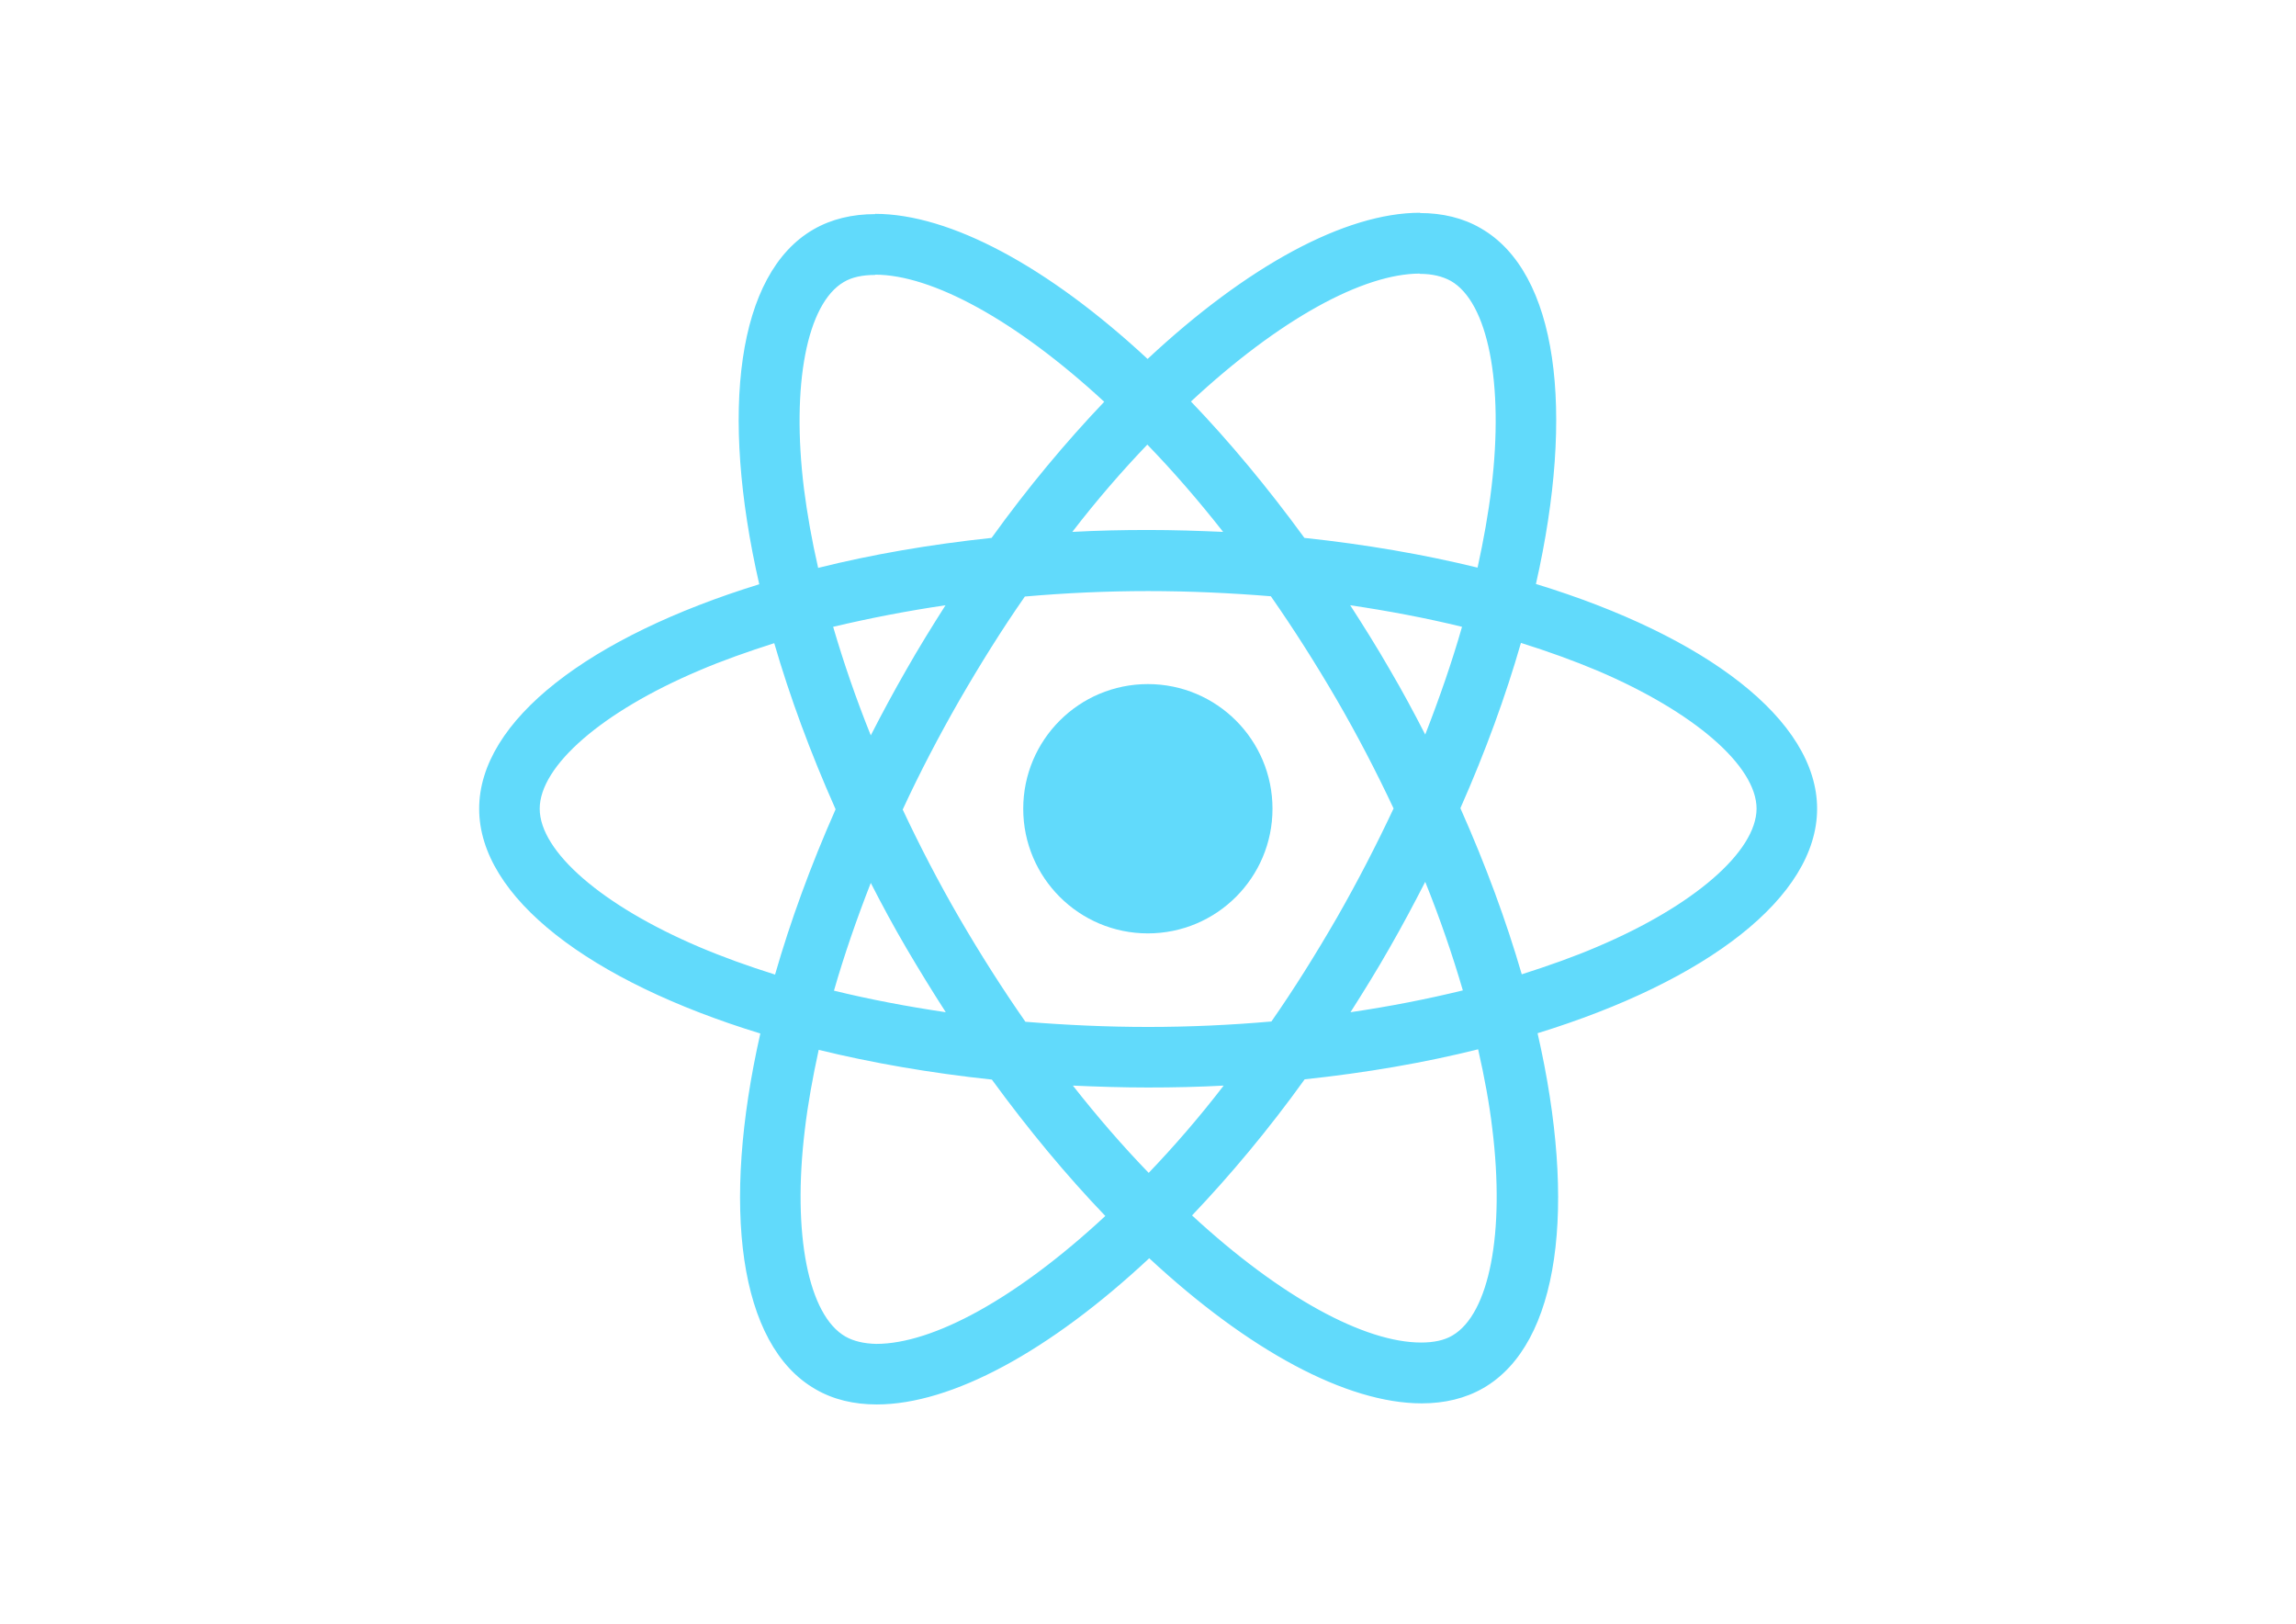
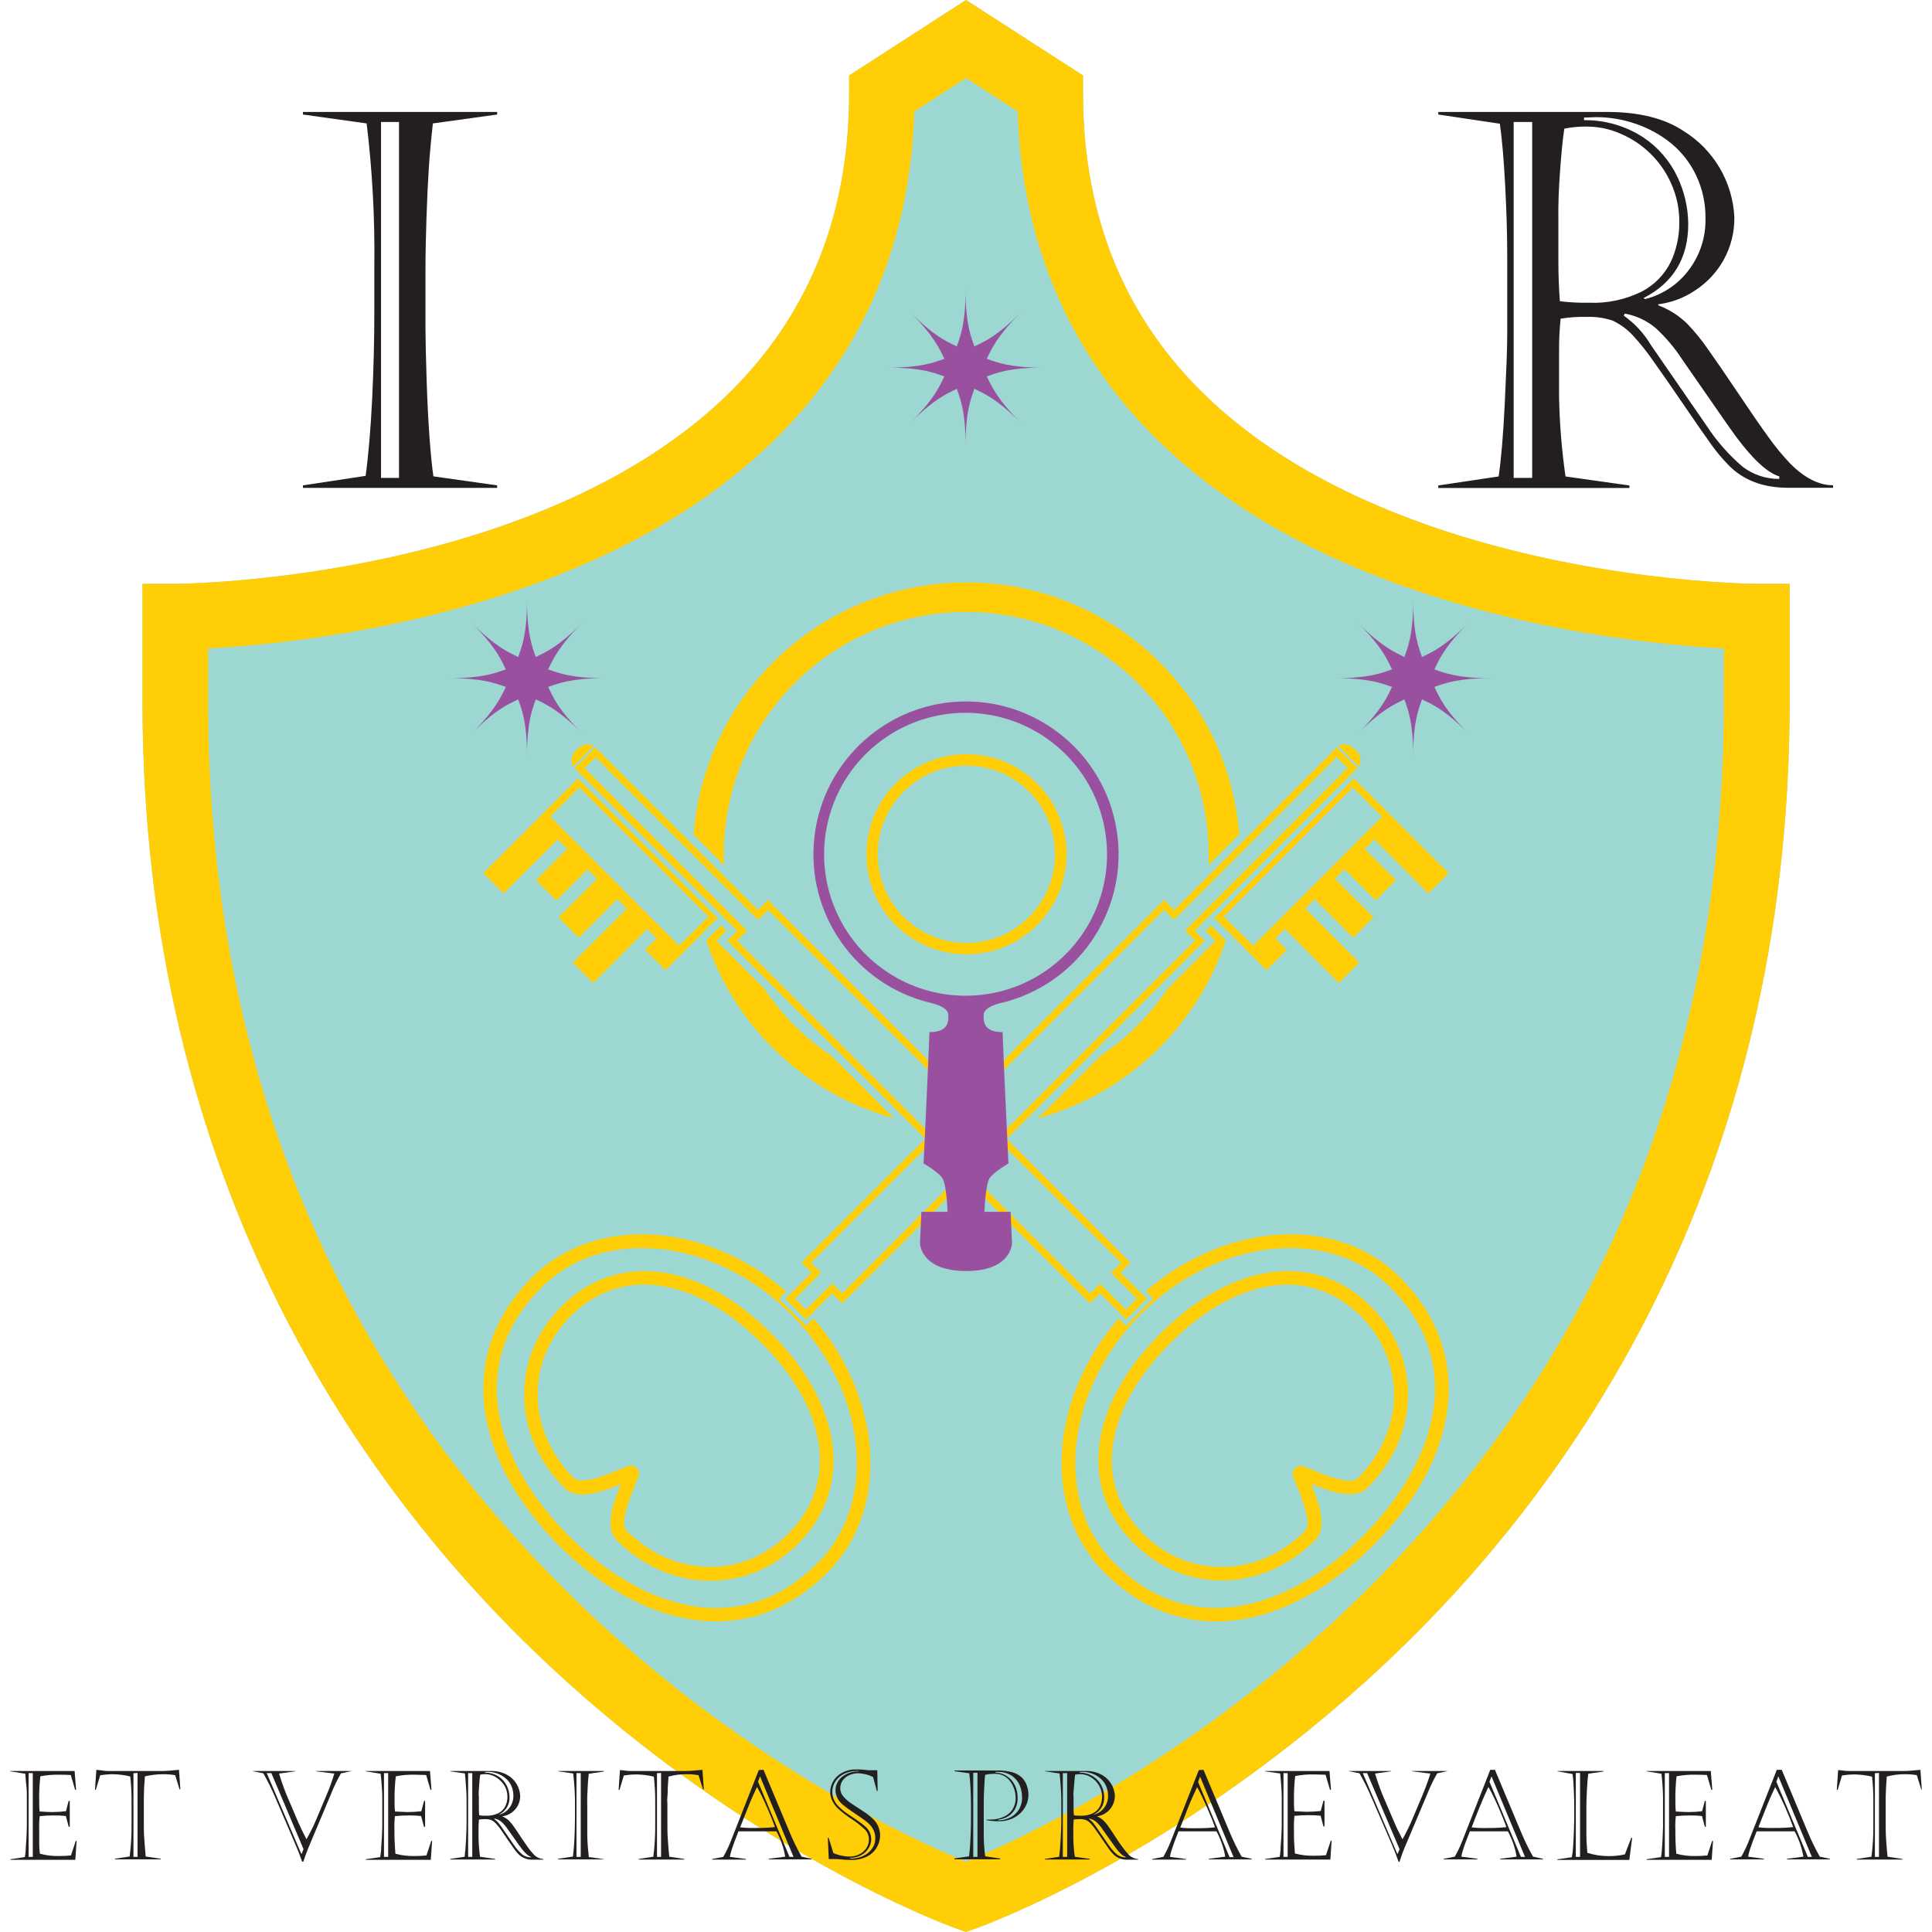
- <svg xmlns="http://www.w3.org/2000/svg" viewBox="0 0 841.9 595.3">
-   <g fill="#61DAFB">
-     <path d="M666.3 296.5c0-32.5-40.7-63.3-103.1-82.4 14.4-63.6 8-114.2-20.2-130.4-6.5-3.8-14.1-5.6-22.4-5.6v22.3c4.6 0 8.3.9 11.4 2.6 13.6 7.8 19.5 37.5 14.9 75.7-1.1 9.4-2.9 19.3-5.1 29.4-19.6-4.8-41-8.5-63.5-10.9-13.5-18.5-27.5-35.3-41.6-50 32.6-30.3 63.2-46.9 84-46.9V78c-27.5 0-63.5 19.6-99.9 53.6-36.4-33.8-72.4-53.2-99.9-53.2v22.3c20.7 0 51.4 16.5 84 46.6-14 14.7-28 31.4-41.3 49.9-22.6 2.4-44 6.1-63.6 11-2.3-10-4-19.7-5.2-29-4.7-38.2 1.1-67.9 14.6-75.8 3-1.8 6.9-2.6 11.5-2.6V78.5c-8.4 0-16 1.8-22.6 5.6-28.1 16.2-34.4 66.7-19.9 130.1-62.2 19.2-102.7 49.9-102.7 82.3 0 32.5 40.7 63.3 103.1 82.4-14.4 63.6-8 114.2 20.2 130.4 6.5 3.8 14.1 5.6 22.5 5.6 27.5 0 63.5-19.6 99.9-53.6 36.4 33.8 72.4 53.2 99.9 53.2 8.4 0 16-1.8 22.6-5.6 28.1-16.2 34.4-66.7 19.9-130.1 62-19.1 102.5-49.9 102.5-82.3zm-130.2-66.7c-3.7 12.9-8.3 26.2-13.5 39.5-4.1-8-8.4-16-13.1-24-4.6-8-9.5-15.8-14.4-23.4 14.2 2.1 27.9 4.7 41 7.9zm-45.8 106.5c-7.8 13.5-15.8 26.3-24.1 38.2-14.9 1.3-30 2-45.2 2-15.1 0-30.2-.7-45-1.9-8.3-11.9-16.4-24.6-24.2-38-7.6-13.1-14.5-26.4-20.8-39.8 6.2-13.4 13.2-26.8 20.7-39.9 7.8-13.5 15.8-26.3 24.1-38.2 14.9-1.3 30-2 45.2-2 15.1 0 30.2.7 45 1.9 8.3 11.9 16.4 24.6 24.2 38 7.6 13.1 14.5 26.4 20.8 39.8-6.3 13.4-13.2 26.8-20.7 39.9zm32.3-13c5.4 13.4 10 26.8 13.8 39.8-13.1 3.2-26.9 5.9-41.2 8 4.9-7.7 9.8-15.6 14.4-23.7 4.6-8 8.9-16.1 13-24.1zM421.2 430c-9.3-9.6-18.6-20.3-27.8-32 9 .4 18.2.7 27.5.7 9.4 0 18.7-.2 27.8-.7-9 11.7-18.3 22.4-27.5 32zm-74.4-58.9c-14.2-2.1-27.9-4.7-41-7.9 3.7-12.9 8.3-26.2 13.5-39.5 4.1 8 8.4 16 13.1 24 4.7 8 9.5 15.8 14.4 23.4zM420.7 163c9.3 9.6 18.6 20.3 27.8 32-9-.4-18.2-.7-27.5-.7-9.4 0-18.7.2-27.8.7 9-11.7 18.3-22.4 27.5-32zm-74 58.9c-4.9 7.7-9.8 15.6-14.4 23.7-4.6 8-8.9 16-13 24-5.4-13.4-10-26.8-13.8-39.8 13.1-3.1 26.9-5.8 41.2-7.9zm-90.5 125.2c-35.4-15.1-58.3-34.9-58.3-50.6 0-15.7 22.9-35.6 58.3-50.6 8.6-3.7 18-7 27.7-10.1 5.7 19.6 13.2 40 22.5 60.9-9.2 20.8-16.6 41.1-22.2 60.6-9.9-3.1-19.3-6.5-28-10.2zM310 490c-13.6-7.8-19.5-37.5-14.9-75.7 1.1-9.4 2.9-19.3 5.1-29.4 19.6 4.8 41 8.5 63.5 10.9 13.5 18.5 27.5 35.3 41.6 50-32.6 30.3-63.2 46.9-84 46.9-4.5-.1-8.3-1-11.3-2.7zm237.2-76.2c4.7 38.2-1.1 67.9-14.6 75.8-3 1.8-6.9 2.6-11.5 2.6-20.7 0-51.4-16.5-84-46.6 14-14.7 28-31.4 41.3-49.9 22.6-2.4 44-6.1 63.6-11 2.3 10.1 4.1 19.8 5.2 29.1zm38.5-66.7c-8.6 3.7-18 7-27.7 10.1-5.7-19.6-13.2-40-22.5-60.9 9.2-20.8 16.6-41.1 22.2-60.6 9.9 3.1 19.3 6.5 28.1 10.2 35.4 15.1 58.3 34.9 58.3 50.6-.1 15.7-23 35.6-58.4 50.6zM320.8 78.4z" />
-     <circle cx="420.9" cy="296.5" r="45.7" />
-     <path d="M520.5 78.1z" />
+ <svg xmlns="http://www.w3.org/2000/svg" id="Emblem" viewBox="0 0 360 360">
+   <defs>
+     <style>.cls-1{fill:#9cd7d1;}.cls-2{fill:#ffce07;}.cls-3{fill:#99519f;}.cls-4{fill:#231f20;}</style>
+   </defs>
+   <g id="Shield_Background" data-name="Shield Background">
+     <path class="cls-1" d="M180,360l-2.07-.75c-1.56-.56-38.45-14.11-75.78-49.07-34.49-32.31-75.6-89.69-75.6-179.58V108.79h6.11c.32,0,32.46-.17,64-11.91,40.85-15.22,61.56-42,61.56-79.49V14.06L180,0l21.81,14.06v3.33c0,37.53,20.71,64.27,61.56,79.49,31.51,11.74,63.65,11.91,64,11.91h6.11v21.8c0,89.89-41.11,147.27-75.6,179.58-37.33,35-74.22,48.51-75.78,49.07Z" />
+   </g>
+   <g id="Shield">
+     <path class="cls-2" d="M180,360l-2.07-.75c-1.56-.56-38.45-14.11-75.78-49.07-34.49-32.31-75.6-89.69-75.6-179.58V108.79h6.11c.32,0,32.46-.17,64-11.91,40.85-15.22,61.56-42,61.56-79.49V14.06L180,0l21.81,14.06v3.33c0,37.53,20.71,64.27,61.56,79.49,31.51,11.74,63.65,11.91,64,11.91h6.11v21.8c0,89.89-41.11,147.27-75.6,179.58-37.33,35-74.22,48.51-75.78,49.07ZM38.78,120.82v9.78c0,68.47,24,125.77,71.37,170.31,30.62,28.81,61.66,42.67,69.85,46,8.18-3.35,39.22-17.21,69.85-46,47.36-44.54,71.37-101.84,71.37-170.31v-9.78c-11.27-.59-36.39-2.95-61.83-12.37C214.93,92,190.88,61.7,189.63,20.76L180,14.55l-9.63,6.21c-1.25,40.94-25.3,71.22-69.76,87.69C75.17,117.87,50.05,120.23,38.78,120.82Z" />
+   </g>
+   <g id="Stars">
+     <path class="cls-3" d="M183.87,70.14c2-.7,4.3-1.64,10.52-1.64-6.22,0-8.52-.94-10.52-1.64.93-1.9,1.89-4.19,6.29-8.59-4.4,4.4-6.69,5.36-8.6,6.28-.7-2-1.64-4.3-1.64-10.52,0,6.22-.94,8.52-1.63,10.52-1.91-.92-4.2-1.88-8.6-6.28,4.4,4.4,5.36,6.69,6.28,8.59-2,.7-4.3,1.64-10.52,1.64,6.22,0,8.52.94,10.52,1.64-.92,1.9-1.88,4.19-6.28,8.59,4.4-4.4,6.69-5.36,8.6-6.28.69,2,1.63,4.3,1.63,10.52,0-6.22.94-8.52,1.64-10.52,1.91.92,4.2,1.88,8.6,6.28C185.76,74.33,184.8,72,183.87,70.14Zm-6.1-3.8Zm0,4.32Z" />
+     <path class="cls-3" d="M102.14,128c2-.69,4.31-1.63,10.53-1.63-6.22,0-8.52-.94-10.53-1.64.93-1.91,1.89-4.2,6.29-8.6-4.4,4.4-6.69,5.36-8.6,6.29-.69-2-1.63-4.3-1.63-10.52,0,6.22-.94,8.52-1.64,10.52-1.91-.93-4.2-1.89-8.6-6.29,4.4,4.4,5.36,6.69,6.29,8.6-2,.7-4.3,1.64-10.53,1.64,6.23,0,8.53.94,10.53,1.63-.93,1.91-1.89,4.2-6.29,8.6,4.4-4.4,6.69-5.36,8.6-6.28.7,2,1.64,4.3,1.64,10.52,0-6.22.94-8.52,1.63-10.52,1.91.92,4.2,1.88,8.6,6.28C104,132.22,103.07,129.93,102.14,128ZM96,124.23Zm0,4.31Z" />
+     <path class="cls-3" d="M267.28,128c2-.69,4.3-1.63,10.52-1.63-6.22,0-8.52-.94-10.52-1.64.92-1.91,1.88-4.2,6.28-8.6-4.4,4.4-6.69,5.36-8.59,6.29-.7-2-1.64-4.3-1.64-10.52,0,6.22-.94,8.52-1.64,10.52-1.9-.93-4.19-1.89-8.59-6.29,4.4,4.4,5.36,6.69,6.28,8.6-2,.7-4.3,1.64-10.52,1.64,6.22,0,8.52.94,10.52,1.63-.92,1.91-1.88,4.2-6.28,8.6,4.4-4.4,6.69-5.36,8.59-6.28.7,2,1.64,4.3,1.64,10.52,0-6.22.94-8.52,1.64-10.52,1.9.92,4.19,1.88,8.59,6.28C269.16,132.22,268.2,129.93,267.28,128Zm-6.11-3.79Zm0,4.31Z" />
+   </g>
+   <g id="Keys">
+     <g id="Full_Key" data-name="Full Key">
+       <path class="cls-2" d="M115,287.09c9.8,9.74,24.3,10,33.73.55,10.36-10.37,8.38-25.74-5-39.16s-28.79-15.41-39.15-5c-9.43,9.44-9.2,23.94.55,33.73,2.34,2.37,6.44,1,10.58-.65C114,280.65,112.67,284.74,115,287.09Zm1.8-1.81c-1.55-1.55.85-6.84,2.16-10.13a1.47,1.47,0,0,0-.33-1.62,1.48,1.48,0,0,0-1.61-.33c-3.3,1.32-8.59,3.72-10.13,2.16-8.78-8.82-8.92-21.75-.56-30.12,9.52-9.52,23.28-7.23,35.55,5s14.56,26,5,35.54C138.59,294.2,125.66,294.05,116.83,285.28Z" />
+       <path class="cls-2" d="M146.34,242l3.85,3.86,4.86-4.86,1.86,1.86,67.57-67.57-1.86-1.86,30.3-30.3-3.85-3.86-30.3,30.3-1.86-1.86-67.57,67.57,1.86,1.86Zm1.8,0,4.86-4.86-1.86-1.86,65.77-65.76,1.86,1.86,30.3-30.3,2.05,2-30.3,30.3,1.86,1.86-65.77,65.76-1.86-1.86-4.86,4.86Z" />
+       <path class="cls-2" d="M104.19,288c15.19,15.19,35,20,50,5,11.71-11.71,10.35-32.3-2.62-47.36l-1.37,1.37L145.13,242l1.37-1.37c-15.05-13-35.64-14.33-47.36-2.61C84.18,253,89,272.81,104.19,288Zm1.8-1.81c-12.43-12.43-20.28-31.14-5-46.38,11.39-11.39,32.2-9.13,46.38,5.05s16.44,35,5,46.38C137.13,306.48,118.42,298.63,106,286.2Z" />
+       <path class="cls-2" d="M226.27,171.07l7.58,7.57,2.14,2.14,3.79-3.78-2.14-2.14,1.77-1.78,10.07,10.08,3.79-3.79L243.2,169.3l1.77-1.77,7.18,7.18,3.79-3.79-7.19-7.18,1.77-1.77,5.81,5.81,3.79-3.79-5.81-5.81,1.77-1.77,10.08,10.07,3.78-3.79-10.07-10.07-7.57-7.57Zm1.77-.27,24.05-24.06,5.43,5.43-24,24.05Z" />
+       <path class="cls-2" d="M252.52,139.68c-1.69-1.69-3.18-.68-3.18-.68l3.85,3.86A2.5,2.5,0,0,0,252.52,139.68Z" />
+     </g>
+     <g id="Full_Key-2" data-name="Full Key">
+       <path class="cls-2" d="M244.31,276.51c4.14,1.66,8.24,3,10.58.65,9.75-9.79,10-24.29.55-33.73-10.36-10.36-25.73-8.38-39.15,5s-15.41,28.79-5,39.16c9.43,9.43,23.93,9.19,33.73-.55C247.33,284.74,246,280.65,244.31,276.51Zm-31.26,9.32c-9.52-9.52-7.23-23.27,5-35.54s26-14.57,35.55-5c8.36,8.37,8.22,21.3-.56,30.12-1.54,1.56-6.83-.84-10.13-2.16a1.48,1.48,0,0,0-1.61.33,1.47,1.47,0,0,0-.33,1.62c1.31,3.29,3.71,8.58,2.16,10.13C234.34,294.05,221.41,294.2,213.05,285.83Z" />
+       <path class="cls-2" d="M208.8,237.14l1.86-1.86-67.57-67.57-1.86,1.86-30.3-30.3-3.85,3.86,30.3,30.3-1.86,1.86,67.57,67.57L205,241l4.86,4.86,3.85-3.86Zm1,6.91L205,239.19l-1.86,1.86-65.77-65.76,1.86-1.86-30.3-30.3,2.05-2,30.3,30.3,1.86-1.86,65.77,65.76L207,237.14l4.86,4.86Z" />
+       <path class="cls-2" d="M260.86,238c-11.72-11.72-32.31-10.36-47.36,2.61l1.37,1.37-5.06,5.06-1.37-1.37c-13,15.06-14.33,35.65-2.62,47.36,15,15,34.8,10.15,50-5S275.82,253,260.86,238Zm-53.23,53.23c-11.4-11.4-9.13-32.2,5-46.38s35-16.44,46.38-5.05c15.24,15.24,7.39,33.95-5,46.38S222.87,306.48,207.63,291.25Z" />
+       <path class="cls-2" d="M107.7,145.05l-7.57,7.57L90.06,162.69l3.78,3.79,10.08-10.07,1.77,1.77L99.88,164l3.79,3.79,5.81-5.81,1.77,1.77-7.19,7.18,3.79,3.79,7.18-7.18,1.77,1.77-10.07,10.07,3.79,3.79,10.07-10.08,1.77,1.78L120.22,177l3.79,3.78,2.14-2.14,7.58-7.57Zm18.83,31.17-24-24.05,5.43-5.43L132,170.8Z" />
+       <path class="cls-2" d="M107.48,139.68c1.69-1.69,3.18-.68,3.18-.68l-3.85,3.86A2.5,2.5,0,0,1,107.48,139.68Z" />
+     </g>
+   </g>
+   <g id="Outer_Ring" data-name="Outer Ring">
+     <path class="cls-2" d="M228.41,175.21l-2.78-2.78-1,1,1.86,1.86-8.87,8.87A45.47,45.47,0,0,1,205,196.79L193.4,208.37A51.07,51.07,0,0,0,228.41,175.21Z" />
+     <path class="cls-2" d="M166.6,208.37,155,196.79a45.67,45.67,0,0,1-12.62-12.62l-8.88-8.88,1.86-1.86-1-1-2.78,2.78A51.07,51.07,0,0,0,166.6,208.37Z" />
+     <path class="cls-2" d="M134.87,161.2c0-.67,0-1.34,0-2a45.17,45.17,0,0,1,90.34,0c0,.68,0,1.35,0,2l5.71-5.71a51,51,0,0,0-101.68,0Z" />
+   </g>
+   <g id="Motto">
+     <path class="cls-4" d="M1.9,330.06V330h12l.28,3.51H14l-.81-2.76q-1-.06-2.16-.06a16.58,16.58,0,0,0-3.51.3,34.63,34.63,0,0,0-.22,4.18c0,1,0,1.77.09,2.38,1.19.06,1.94.1,2.27.1a24,24,0,0,0,2.63-.15l.5-1.92H13v4.81h-.2l-.53-2a17.9,17.9,0,0,0-2.16-.11,24.74,24.74,0,0,0-2.71.13,15.81,15.81,0,0,0-.09,2.56c0,1.07,0,1.95,0,2.65s.07,1.3.13,1.8a12.71,12.71,0,0,0,3.61.42,21.57,21.57,0,0,0,2.17-.1l.9-2.72h.16l-.25,3.53H1.94v-.11l2.69-.4a13.56,13.56,0,0,0,.17-1.41c0-.63.09-1.34.13-2.13s.06-1.44.07-2,0-1,0-1.4v-2.84c0-.36,0-.87,0-1.54s0-1.36-.1-2.07-.11-1.43-.19-2.14Zm3.43.33V346h.78V330.39Z" />
+     <path class="cls-4" d="M20,330h9.79c.6,0,1.14,0,1.64-.05s1.14-.09,1.92-.17l.26,3.66h-.14l-.83-2.66a12.47,12.47,0,0,0-2.15-.18,13.43,13.43,0,0,0-1.75.1A12.45,12.45,0,0,0,27,331c-.06.7-.11,1.37-.14,2s-.05,1.25-.06,1.81,0,.93,0,1.13v3.75c0,1,0,2.09.11,3.31s.15,2.2.24,2.93l2.79.42v.11H21.42v-.11l2.74-.42a43.3,43.3,0,0,0,.35-6v-4.08c0-.85,0-1.68-.05-2.5s-.1-1.6-.19-2.33a10.72,10.72,0,0,0-1.53-.29c-.58-.07-1.13-.12-1.65-.13a15,15,0,0,0-2.42.2l-.81,2.69H17.7l.25-3.7c.22,0,.55.05,1,.1A7.92,7.92,0,0,0,20,330Zm4.87.41V346h.76V330.36Z" />
+     <path class="cls-4" d="M55,330.06l-3,.42a43.87,43.87,0,0,0,2,5.38l1.56,3.66c.35.83.87,1.9,1.55,3.2.27-.47.59-1.1,1-1.89s.69-1.53,1-2.22l1.76-4.18a39.32,39.32,0,0,0,1.43-3.95l-3.41-.42V330h6.7V330l-2.06.44a30.79,30.79,0,0,0-1.94,4.06l-3.83,9.11a33.68,33.68,0,0,0-1.23,3.28H56.3c-.44-1.24-.9-2.42-1.39-3.53L51.32,335a45.05,45.05,0,0,0-2.25-4.57l-2-.4V330H55Zm-5.3.33,6.47,15.11.39-.93-6-14.18Z" />
+     <path class="cls-4" d="M68.12,330.06V330h12l.28,3.51h-.18l-.81-2.76c-.64,0-1.36-.06-2.15-.06a16.45,16.45,0,0,0-3.51.3,34.47,34.47,0,0,0-.23,4.18c0,1,0,1.77.09,2.38,1.19.06,2,.1,2.27.1a23.86,23.86,0,0,0,2.63-.15l.51-1.92h.19v4.81H79l-.53-2a18.18,18.18,0,0,0-2.17-.11,24.86,24.86,0,0,0-2.71.13,15.81,15.81,0,0,0-.09,2.56c0,1.07,0,1.95.06,2.65s.06,1.3.12,1.8a12.71,12.71,0,0,0,3.61.42,21.57,21.57,0,0,0,2.17-.1l.9-2.72h.16l-.25,3.53H68.16v-.11l2.69-.4a13.56,13.56,0,0,0,.17-1.41c0-.63.09-1.34.13-2.13s.06-1.44.08-2,0-1,0-1.4v-2.84c0-.36,0-.87,0-1.54s-.06-1.36-.11-2.07-.1-1.43-.19-2.14Zm3.43.33V346h.78V330.39Z" />
+     <path class="cls-4" d="M86.94,339.74v-3.48c0-.9,0-1.92-.09-3.08s-.13-2.06-.22-2.72l-2.71-.4V330h7.41a6,6,0,0,1,3.37.84,4.7,4.7,0,0,1,2.23,3.77,3.8,3.8,0,0,1-.48,1.92,3.86,3.86,0,0,1-1.27,1.33,3.82,3.82,0,0,1-1.6.59v0a3.86,3.86,0,0,1,1.28.82,8.8,8.8,0,0,1,.9,1.11c.34.48.78,1.13,1.34,2l1.34,1.94a11.45,11.45,0,0,0,.94,1.14,2.73,2.73,0,0,0,1.87.95v.11h-2a3.51,3.51,0,0,1-2.62-1,8.12,8.12,0,0,1-.76-.91l-1.2-1.72c-.54-.8-1-1.46-1.37-2a9.16,9.16,0,0,0-.89-1.1,2.81,2.81,0,0,0-.88-.65,3.24,3.24,0,0,0-1.18-.17,6.16,6.16,0,0,0-1.11.08c0,.41-.07.86-.07,1.36v2.08a29.92,29.92,0,0,0,.28,3.49l2.81.4v.11H83.92v-.11l2.65-.4c.11-.76.21-1.83.27-3.2S86.94,340.37,86.94,339.74Zm.29-9.35V346H88V330.39Zm2,4.2v1.85c0,.65,0,1.26.07,1.82a8.22,8.22,0,0,0,1.27.07,4.74,4.74,0,0,0,2.33-.49,3,3,0,0,0,1.27-1.3,4,4,0,0,0,.38-1.74,4.16,4.16,0,0,0-.37-1.73,4.34,4.34,0,0,0-1-1.33,4.23,4.23,0,0,0-1.3-.85,3.57,3.57,0,0,0-1.4-.3,4.6,4.6,0,0,0-1,.09c-.07.44-.13,1.06-.19,1.87S89.19,334,89.19,334.59Zm1.13-4.39v.11a4.63,4.63,0,0,1,2.59.75,4.37,4.37,0,0,1,1.52,1.75,5,5,0,0,1,.47,2.06,3.4,3.4,0,0,1-2,3.26l.06,0a3.41,3.41,0,0,0,1.91-1.25,3.6,3.6,0,0,0,.75-2.29,4.29,4.29,0,0,0-.41-1.88,4,4,0,0,0-1.1-1.4,4.81,4.81,0,0,0-1.55-.86,5.19,5.19,0,0,0-1.73-.29Zm2.93,10,2.45,3.56a8.78,8.78,0,0,0,1.57,1.79,2.62,2.62,0,0,0,1.63.54V346c-.6-.17-1.36-.94-2.3-2.29l-2-2.82a7.51,7.51,0,0,0-1.18-1.4,2.81,2.81,0,0,0-1.36-.63l0,.09A4.08,4.08,0,0,1,93.25,340.18Z" />
+     <path class="cls-4" d="M112.51,346.47H104v-.11l2.76-.42c.12-.94.22-2.08.28-3.4s.1-2.63.1-3.9v-1.9a46.18,46.18,0,0,0-.34-6.28l-2.8-.4V330h8.53v.11l-2.82.4c-.08.72-.14,1.39-.18,2s-.07,1.3-.1,2.14,0,1.63,0,2.36v2.5c0,.46,0,1.21,0,2.25s.07,1.92.13,2.65.11,1.26.16,1.62l2.8.4Zm-5.09-16.08V346h.79V330.39Z" />
+     <path class="cls-4" d="M117.54,330h9.8c.59,0,1.14,0,1.64-.05s1.13-.09,1.91-.17l.26,3.66H131l-.84-2.66a12.36,12.36,0,0,0-2.14-.18,13.43,13.43,0,0,0-1.75.1,12.16,12.16,0,0,0-1.7.34c-.06.7-.11,1.37-.14,2s0,1.25-.07,1.81,0,.93,0,1.13v3.75c0,1,0,2.09.1,3.31s.15,2.2.25,2.93l2.79.42v.11H119v-.11l2.74-.42a44.9,44.9,0,0,0,.35-6v-4.08c0-.85,0-1.68-.06-2.5s-.1-1.6-.19-2.33a10.3,10.3,0,0,0-1.52-.29c-.58-.07-1.13-.12-1.65-.13a15.13,15.13,0,0,0-2.43.2l-.81,2.69h-.16l.25-3.7c.23,0,.56.05,1,.1A8.06,8.06,0,0,0,117.54,330Zm4.88.41V346h.76V330.36Z" />
+     <path class="cls-4" d="M142.27,329.78l4.88,11.66a42.87,42.87,0,0,0,2.22,4.52l1.87.4v.11h-8v-.11l3.07-.4a14,14,0,0,0-.62-2.43,15,15,0,0,0-1-2.29h-7.08c-.3.76-.54,1.39-.73,1.88s-.36,1-.53,1.52A8.39,8.39,0,0,0,136,346l3,.4v.11h-6.3v-.11l2.07-.4a21,21,0,0,0,1.39-2.89l5.23-13.29Zm-1.2,3.17c-.2.4-.47,1-.81,1.75s-.63,1.48-.9,2.15-.56,1.39-.85,2.14-.49,1.26-.59,1.5c.45.06,1,.1,1.55.12s1.16,0,1.69,0a28.07,28.07,0,0,0,3.24-.16c-.29-.85-.77-2.06-1.46-3.63S141.64,334,141.07,333Zm.18-.95,5.86,14h.75l-6.24-15Z" />
+     <path class="cls-4" d="M154.43,342.52l.86,2.77a6.88,6.88,0,0,0,1.51.48,6.66,6.66,0,0,0,1.49.17,3.93,3.93,0,0,0,1.55-.3,3.31,3.31,0,0,0,1.15-.74,3.17,3.17,0,0,0,.69-1,3,3,0,0,0,.23-1.11,2.59,2.59,0,0,0-.75-1.89,18,18,0,0,0-2.54-2,18.63,18.63,0,0,1-2.58-2,5.35,5.35,0,0,1-1-1.43,3.6,3.6,0,0,1-.34-1.59,4,4,0,0,1,.53-1.93,4.21,4.21,0,0,1,1.64-1.6,5.39,5.39,0,0,1,2.72-.64c.48,0,1,0,1.55.08s.93.07,1.14.07l.51,0,.38,0,.3,0,.07,3.86h-.15l-.71-2.61a7,7,0,0,0-2.73-.69,4.12,4.12,0,0,0-1.75.37,3,3,0,0,0-1.2,1,2.53,2.53,0,0,0-.43,1.43,2.3,2.3,0,0,0,.58,1.53,7,7,0,0,0,1.57,1.36c.67.45,1.38.92,2.15,1.41a11.68,11.68,0,0,1,1.83,1.44A4.23,4.23,0,0,1,164,342a4.58,4.58,0,0,1-.52,2.05,4.34,4.34,0,0,1-1.75,1.79,6.14,6.14,0,0,1-3.18.73c-.46,0-1,0-1.67-.08s-1.15-.08-1.45-.08h-.34l-.36,0-.3,0-.18-4ZM160,330h-.36a5.29,5.29,0,0,0-2.29.5,4,4,0,0,0-1.66,1.41,3.59,3.59,0,0,0-.61,2.06,3.79,3.79,0,0,0,1.25,2.69,12.19,12.19,0,0,0,1,.89c.32.24.81.58,1.45,1s1.17.8,1.56,1.08a9.59,9.59,0,0,1,1,.81,3.13,3.13,0,0,1,1,2.27,3.23,3.23,0,0,1-.47,1.65,3.62,3.62,0,0,1-1.36,1.3,4.08,4.08,0,0,1-2.08.51v.13a5,5,0,0,0,2.46-.49,4.05,4.05,0,0,0,1.64-1.4,3.21,3.21,0,0,0,.57-1.79,3.8,3.8,0,0,0-.26-1.46,4.22,4.22,0,0,0-.94-1.34,11.68,11.68,0,0,0-1.43-1.1l-2.07-1.42a13.62,13.62,0,0,1-1.54-1.18,3.56,3.56,0,0,1-1.18-2.59,3.27,3.27,0,0,1,1.07-2.31,4.64,4.64,0,0,1,3.25-1.13Z" />
+     <path class="cls-4" d="M177.91,329.9h7.83a9.92,9.92,0,0,1,2.95.35,4.35,4.35,0,0,1,1.75,1,3.93,3.93,0,0,1,.88,1.42,4.86,4.86,0,0,1,.31,1.73,4.62,4.62,0,0,1-.69,2.46,5.11,5.11,0,0,1-1.95,1.82,5.89,5.89,0,0,1-2.88.68,11.69,11.69,0,0,1-2.31-.2v-.11l.72,0a6,6,0,0,0,2.34-.44,3.82,3.82,0,0,0,1.74-1.35,3.92,3.92,0,0,0,.65-2.31,5.16,5.16,0,0,0-1-3,3.4,3.4,0,0,0-3-1.42,7.09,7.09,0,0,0-1.68.18c-.06.3-.11,1-.17,2.24s-.09,2-.09,2.52v5.38c0,.23,0,.74,0,1.53s.07,1.48.11,2.06a10.15,10.15,0,0,0,.17,1.46l2.82.41-.13.14h-8.45l0-.16,2.74-.39c.08-.64.14-1.31.19-2s.08-1.56.12-2.56.05-1.74.05-2.23v-2.71q0-1.43-.09-3.21c-.06-1.18-.14-2.11-.23-2.77l-2.8-.39Zm3.44.43V346h.79V330.33Zm4.53-.16h-.41v.12a4.19,4.19,0,0,1,2.23.72,4.27,4.27,0,0,1,1.44,1.71,5.39,5.39,0,0,1,.48,2.26,4.11,4.11,0,0,1-.58,2.28,3.63,3.63,0,0,1-1.4,1.31,4.55,4.55,0,0,1-1.62.48v.14h.21a4.78,4.78,0,0,0,1.6-.35,4,4,0,0,0,1.79-1.32,4.09,4.09,0,0,0,.82-2.72,5.65,5.65,0,0,0-.44-2.14,4,4,0,0,0-1.48-1.78A4.59,4.59,0,0,0,185.88,330.17Z" />
+     <path class="cls-4" d="M197.76,339.74v-3.48c0-.9,0-1.92-.09-3.08s-.14-2.06-.23-2.72l-2.71-.4V330h7.42a6,6,0,0,1,3.37.84,4.72,4.72,0,0,1,2.22,3.77,3.85,3.85,0,0,1-3.35,3.84v0a3.86,3.86,0,0,1,1.28.82,8.8,8.8,0,0,1,.9,1.11c.34.48.79,1.13,1.34,2s1,1.47,1.35,1.94a13.12,13.12,0,0,0,.93,1.14,2.75,2.75,0,0,0,1.88.95v.11h-2a3.47,3.47,0,0,1-2.61-1,7.2,7.2,0,0,1-.77-.91c-.25-.35-.65-.93-1.19-1.72s-1-1.46-1.38-2a8.26,8.26,0,0,0-.89-1.1,2.7,2.7,0,0,0-.88-.65,3.24,3.24,0,0,0-1.18-.17,6.33,6.33,0,0,0-1.11.08c0,.41-.06.86-.06,1.36v2.08a27.86,27.86,0,0,0,.28,3.49l2.81.4v.11h-8.39v-.11l2.66-.4c.11-.76.2-1.83.27-3.2S197.76,340.37,197.76,339.74Zm.28-9.35V346h.81V330.39Zm2,4.2v1.85c0,.65,0,1.26.07,1.82a8.28,8.28,0,0,0,1.28.07,4.77,4.77,0,0,0,2.33-.49,3,3,0,0,0,1.26-1.3,4.2,4.2,0,0,0,0-3.47,4.35,4.35,0,0,0-2.24-2.18,3.65,3.65,0,0,0-1.41-.3,4.6,4.6,0,0,0-1,.09c-.06.44-.13,1.06-.18,1.87S200,334,200,334.59Zm1.13-4.39v.11a4.61,4.61,0,0,1,2.59.75,4.29,4.29,0,0,1,1.52,1.75,4.89,4.89,0,0,1,.47,2.06,3.4,3.4,0,0,1-2,3.26l.07,0a3.42,3.42,0,0,0,1.9-1.25,3.6,3.6,0,0,0,.75-2.29,4.29,4.29,0,0,0-.41-1.88,4,4,0,0,0-1.1-1.4,4.81,4.81,0,0,0-1.55-.86,5.19,5.19,0,0,0-1.73-.29Zm2.94,10,2.44,3.56a8.78,8.78,0,0,0,1.57,1.79,2.62,2.62,0,0,0,1.63.54V346c-.6-.17-1.36-.94-2.29-2.29l-2-2.82a7.15,7.15,0,0,0-1.18-1.4,2.81,2.81,0,0,0-1.36-.63l0,.09A4.22,4.22,0,0,1,204.07,340.18Z" />
+     <path class="cls-4" d="M224.26,329.78l4.89,11.66a42.77,42.77,0,0,0,2.21,4.52l1.88.4v.11h-8v-.11l3.07-.4a15.52,15.52,0,0,0-1.64-4.72h-7.07c-.3.76-.55,1.39-.73,1.88s-.36,1-.53,1.52A8.39,8.39,0,0,0,218,346l3,.4v.11h-6.31v-.11l2.08-.4a22.2,22.2,0,0,0,1.39-2.89l5.22-13.29ZM223.07,333c-.2.4-.47,1-.81,1.75s-.64,1.48-.91,2.15-.55,1.39-.84,2.14-.49,1.26-.59,1.5c.44.06,1,.1,1.55.12s1.15,0,1.69,0a28.2,28.2,0,0,0,3.24-.16c-.29-.85-.77-2.06-1.46-3.63S223.63,334,223.07,333Zm.18-.95,5.86,14h.75l-6.24-15Z" />
+     <path class="cls-4" d="M235.73,330.06V330h12l.28,3.51h-.18L247,330.7c-.63,0-1.35-.06-2.15-.06a16.58,16.58,0,0,0-3.51.3,34.47,34.47,0,0,0-.23,4.18c0,1,0,1.77.09,2.38,1.19.06,2,.1,2.27.1a23.86,23.86,0,0,0,2.63-.15l.51-1.92h.19v4.81h-.19l-.53-2a18.07,18.07,0,0,0-2.17-.11,25,25,0,0,0-2.71.13,18.47,18.47,0,0,0-.09,2.56c0,1.07,0,1.95.06,2.65s.06,1.3.12,1.8a12.79,12.79,0,0,0,3.62.42,21.35,21.35,0,0,0,2.16-.1l.91-2.72h.15l-.24,3.53H235.76v-.11l2.7-.4a14.19,14.19,0,0,0,.16-1.41c0-.63.09-1.34.13-2.13s.07-1.44.08-2,0-1,0-1.4v-2.84c0-.36,0-.87,0-1.54s-.06-1.36-.1-2.07-.11-1.43-.19-2.14Zm3.43.33V346h.78V330.39Z" />
+     <path class="cls-4" d="M259.22,330.06l-3,.42a45.59,45.59,0,0,0,2,5.38l1.57,3.66c.34.83.86,1.9,1.54,3.2.28-.47.6-1.1,1-1.89s.7-1.53,1-2.22l1.76-4.18c.68-1.68,1.16-3,1.43-3.95l-3.42-.42V330h6.7V330l-2,.44a30.79,30.79,0,0,0-1.94,4.06L262,343.65a33.68,33.68,0,0,0-1.23,3.28h-.16c-.43-1.24-.9-2.42-1.38-3.53L255.59,335a45.12,45.12,0,0,0-2.26-4.57l-2-.4V330h7.88Zm-5.29.33,6.46,15.11.4-.93-6.05-14.18Z" />
+     <path class="cls-4" d="M278.56,329.78l4.89,11.66a42.77,42.77,0,0,0,2.21,4.52l1.87.4v.11h-8v-.11l3.07-.4a15.15,15.15,0,0,0-1.63-4.72h-7.08c-.3.76-.54,1.39-.73,1.88s-.36,1-.53,1.52a8.39,8.39,0,0,0-.33,1.32l3,.4v.11H269v-.11l2.08-.4a22.2,22.2,0,0,0,1.38-2.89l5.23-13.29Zm-1.2,3.17c-.2.4-.47,1-.8,1.75s-.64,1.48-.91,2.15L274.8,339l-.58,1.5c.44.06,1,.1,1.55.12s1.15,0,1.68,0a28.07,28.07,0,0,0,3.24-.16c-.28-.85-.77-2.06-1.45-3.63S277.93,334,277.36,333Zm.18-.95,5.86,14h.76l-6.24-15Z" />
+     <path class="cls-4" d="M290.21,330.06V330h8.54v.11l-2.8.4c-.1.72-.18,1.71-.25,3s-.1,2.32-.1,3.24v4.85c0,1.17.06,2.38.18,3.65a13.29,13.29,0,0,0,4,.61,13,13,0,0,0,1.83-.12,7.5,7.5,0,0,0,1.17-.21l1.18-3.08h.17l-.53,4.12H290.19v-.11l2.7-.4a12.36,12.36,0,0,0,.23-1.93c.06-.92.12-1.88.15-2.87s.06-1.68.06-2.08v-2.85c0-.62,0-1.34-.05-2.15s-.06-1.51-.1-2.12a13.77,13.77,0,0,0-.17-1.5Zm3.42.3V346h.79V330.36Z" />
+     <path class="cls-4" d="M306.78,330.06V330h12l.28,3.51h-.18l-.81-2.76q-1-.06-2.16-.06a16.58,16.58,0,0,0-3.51.3,34.63,34.63,0,0,0-.22,4.18c0,1,0,1.77.09,2.38,1.19.06,1.94.1,2.27.1a23.68,23.68,0,0,0,2.62-.15l.51-1.92h.19v4.81h-.19l-.53-2a17.9,17.9,0,0,0-2.16-.11,24.74,24.74,0,0,0-2.71.13,15.81,15.81,0,0,0-.09,2.56c0,1.07,0,1.95.05,2.65s.07,1.3.13,1.8a12.71,12.71,0,0,0,3.61.42,21.57,21.57,0,0,0,2.17-.1l.9-2.72h.16l-.25,3.53H306.81v-.11l2.7-.4a14.19,14.19,0,0,0,.16-1.41c.05-.63.1-1.34.13-2.13s.07-1.44.08-2,0-1,0-1.4v-2.84c0-.36,0-.87,0-1.54s-.05-1.36-.1-2.07-.11-1.43-.19-2.14Zm3.43.33V346H311V330.39Z" />
+     <path class="cls-4" d="M332,329.78l4.88,11.66a42.77,42.77,0,0,0,2.21,4.52l1.88.4v.11h-8v-.11l3.07-.4a15.52,15.52,0,0,0-1.64-4.72h-7.07c-.3.76-.55,1.39-.73,1.88s-.36,1-.53,1.52a8.39,8.39,0,0,0-.33,1.32l2.95.4v.11h-6.3v-.11l2.07-.4a21,21,0,0,0,1.39-2.89l5.23-13.29Zm-1.2,3.17c-.2.4-.47,1-.81,1.75s-.63,1.48-.9,2.15-.56,1.39-.85,2.14-.49,1.26-.59,1.5c.45.06,1,.1,1.55.12s1.16,0,1.69,0a28.07,28.07,0,0,0,3.24-.16c-.29-.85-.77-2.06-1.46-3.63S331.34,334,330.78,333ZM331,332l5.86,14h.75l-6.24-15Z" />
+     <path class="cls-4" d="M344.49,330h9.79c.6,0,1.14,0,1.64-.05s1.14-.09,1.92-.17l.26,3.66H358l-.83-2.66a12.47,12.47,0,0,0-2.15-.18,13.43,13.43,0,0,0-1.75.1,12.45,12.45,0,0,0-1.7.34c-.06.7-.1,1.37-.13,2s-.06,1.25-.07,1.81,0,.93,0,1.13v3.75c0,1,0,2.09.1,3.31s.15,2.2.25,2.93l2.78.42v.11h-8.52v-.11l2.74-.42a43.3,43.3,0,0,0,.35-6v-4.08c0-.85,0-1.68-.05-2.5s-.1-1.6-.19-2.33a10.72,10.72,0,0,0-1.53-.29c-.58-.07-1.13-.12-1.64-.13a15,15,0,0,0-2.43.2l-.81,2.69h-.16l.25-3.7c.22,0,.55.05,1,.1A7.92,7.92,0,0,0,344.49,330Zm4.87.41V346h.76V330.36Z" />
+   </g>
+   <g id="Keyhole_New" data-name="Keyhole New">
+     <path class="cls-2" d="M180.08,140.54a18.64,18.64,0,1,0,18.64,18.64A18.64,18.64,0,0,0,180.08,140.54Zm0,35.16a16.52,16.52,0,1,1,16.51-16.52A16.53,16.53,0,0,1,180.08,175.7Z" />
+     <path class="cls-3" d="M186.57,186.88A28.48,28.48,0,0,0,180,130.7h0a28.48,28.48,0,0,0-6.57,56.18s3.28.63,3.28,2.26c0,1.07.15,3.18-3.52,3.18-.23,6.48-1.1,24.48-1.1,24.48s2.93,1.68,3.57,2.84c.75,1.35.9,6.16.9,6.16h-4.87l-.26,5.82s0,5.19,8.57,5.22h0c8.57,0,8.57-5.22,8.57-5.22l-.26-5.82h-4.87s.15-4.81.9-6.16c.64-1.16,3.57-2.84,3.57-2.84s-.87-18-1.09-24.48c-3.68,0-3.53-2.11-3.53-3.18C183.29,187.51,186.57,186.88,186.57,186.88ZM180,185.54a26.36,26.36,0,1,1,26.28-26.36A26.35,26.35,0,0,1,180,185.54Z" />
+   </g>
+   <g id="I">
+     <path class="cls-4" d="M92.63,90.91H56.45v-.47l11.68-1.77q.81-6,1.22-14.43t.4-16.53v-8A200.88,200.88,0,0,0,68.32,23L56.45,21.34v-.48H92.63v.48L80.66,23q-.52,4.65-.76,8.4c-.16,2.51-.31,5.54-.43,9.09s-.19,6.9-.19,10V61.1q0,2.92.21,9.55c.14,4.42.34,8.16.57,11.22s.47,5.36.7,6.89l11.87,1.68ZM71,22.73V89.05h3.35V22.73Z" />
+   </g>
+   <g id="R">
+     <path class="cls-4" d="M280.85,62.4V47.61q0-5.7-.38-13t-1-11.56L268,21.34v-.48h31.44q8.94,0,14.28,3.56a20,20,0,0,1,9.45,16,15.92,15.92,0,0,1-2.05,8.11,16.13,16.13,0,0,1-5.39,5.67A15.73,15.73,0,0,1,309,56.7v.19a15.71,15.71,0,0,1,5.41,3.45,38.19,38.19,0,0,1,3.83,4.71q2.14,3,5.69,8.3t5.69,8.23a44.3,44.3,0,0,0,4,4.84c2.68,2.68,5.32,4,7.94,4v.47H333.2q-7,0-11.1-4.21a31.78,31.78,0,0,1-3.23-3.85q-1.61-2.22-5.07-7.3T308,67.18a42,42,0,0,0-3.75-4.69,12.26,12.26,0,0,0-3.76-2.75,13.92,13.92,0,0,0-5-.69,25.68,25.68,0,0,0-4.69.33,52.62,52.62,0,0,0-.29,5.74V74a119.62,119.62,0,0,0,1.2,14.78l11.91,1.68v.47H268v-.47l11.25-1.68c.47-3.22.86-7.75,1.14-13.59S280.85,65.07,280.85,62.4Zm1.2-39.67V89.05h3.45V22.73Zm8.33,17.8v7.84c0,2.78.09,5.36.28,7.76a38.72,38.72,0,0,0,5.41.28,20.18,20.18,0,0,0,9.88-2.1,12.4,12.4,0,0,0,5.36-5.48,17,17,0,0,0,1.6-7.39,17.17,17.17,0,0,0-1.55-7.33,18,18,0,0,0-9.52-9.25,15.37,15.37,0,0,0-6-1.27,19.65,19.65,0,0,0-4.35.38q-.43,2.78-.8,7.94T290.38,40.53Zm4.78-18.62v.48a19.82,19.82,0,0,1,11,3.18A18.19,18.19,0,0,1,312.58,33a20.87,20.87,0,0,1,2,8.71q0,9.57-8.33,13.83l.29.19a14.58,14.58,0,0,0,8.06-5.31,15.3,15.3,0,0,0,3.19-9.71,18.06,18.06,0,0,0-1.73-8,17.36,17.36,0,0,0-4.66-6,21.49,21.49,0,0,0-6.58-3.63,22.53,22.53,0,0,0-7.32-1.25ZM307.6,64.26,318,79.33a35.9,35.9,0,0,0,6.65,7.59,11.12,11.12,0,0,0,6.89,2.32v-.48q-3.78-1.1-9.71-9.71l-8.33-12a30.6,30.6,0,0,0-5-5.93,12.28,12.28,0,0,0-5.74-2.68l-.19.38A17.78,17.78,0,0,1,307.6,64.26Z" />
  </g>
</svg>
